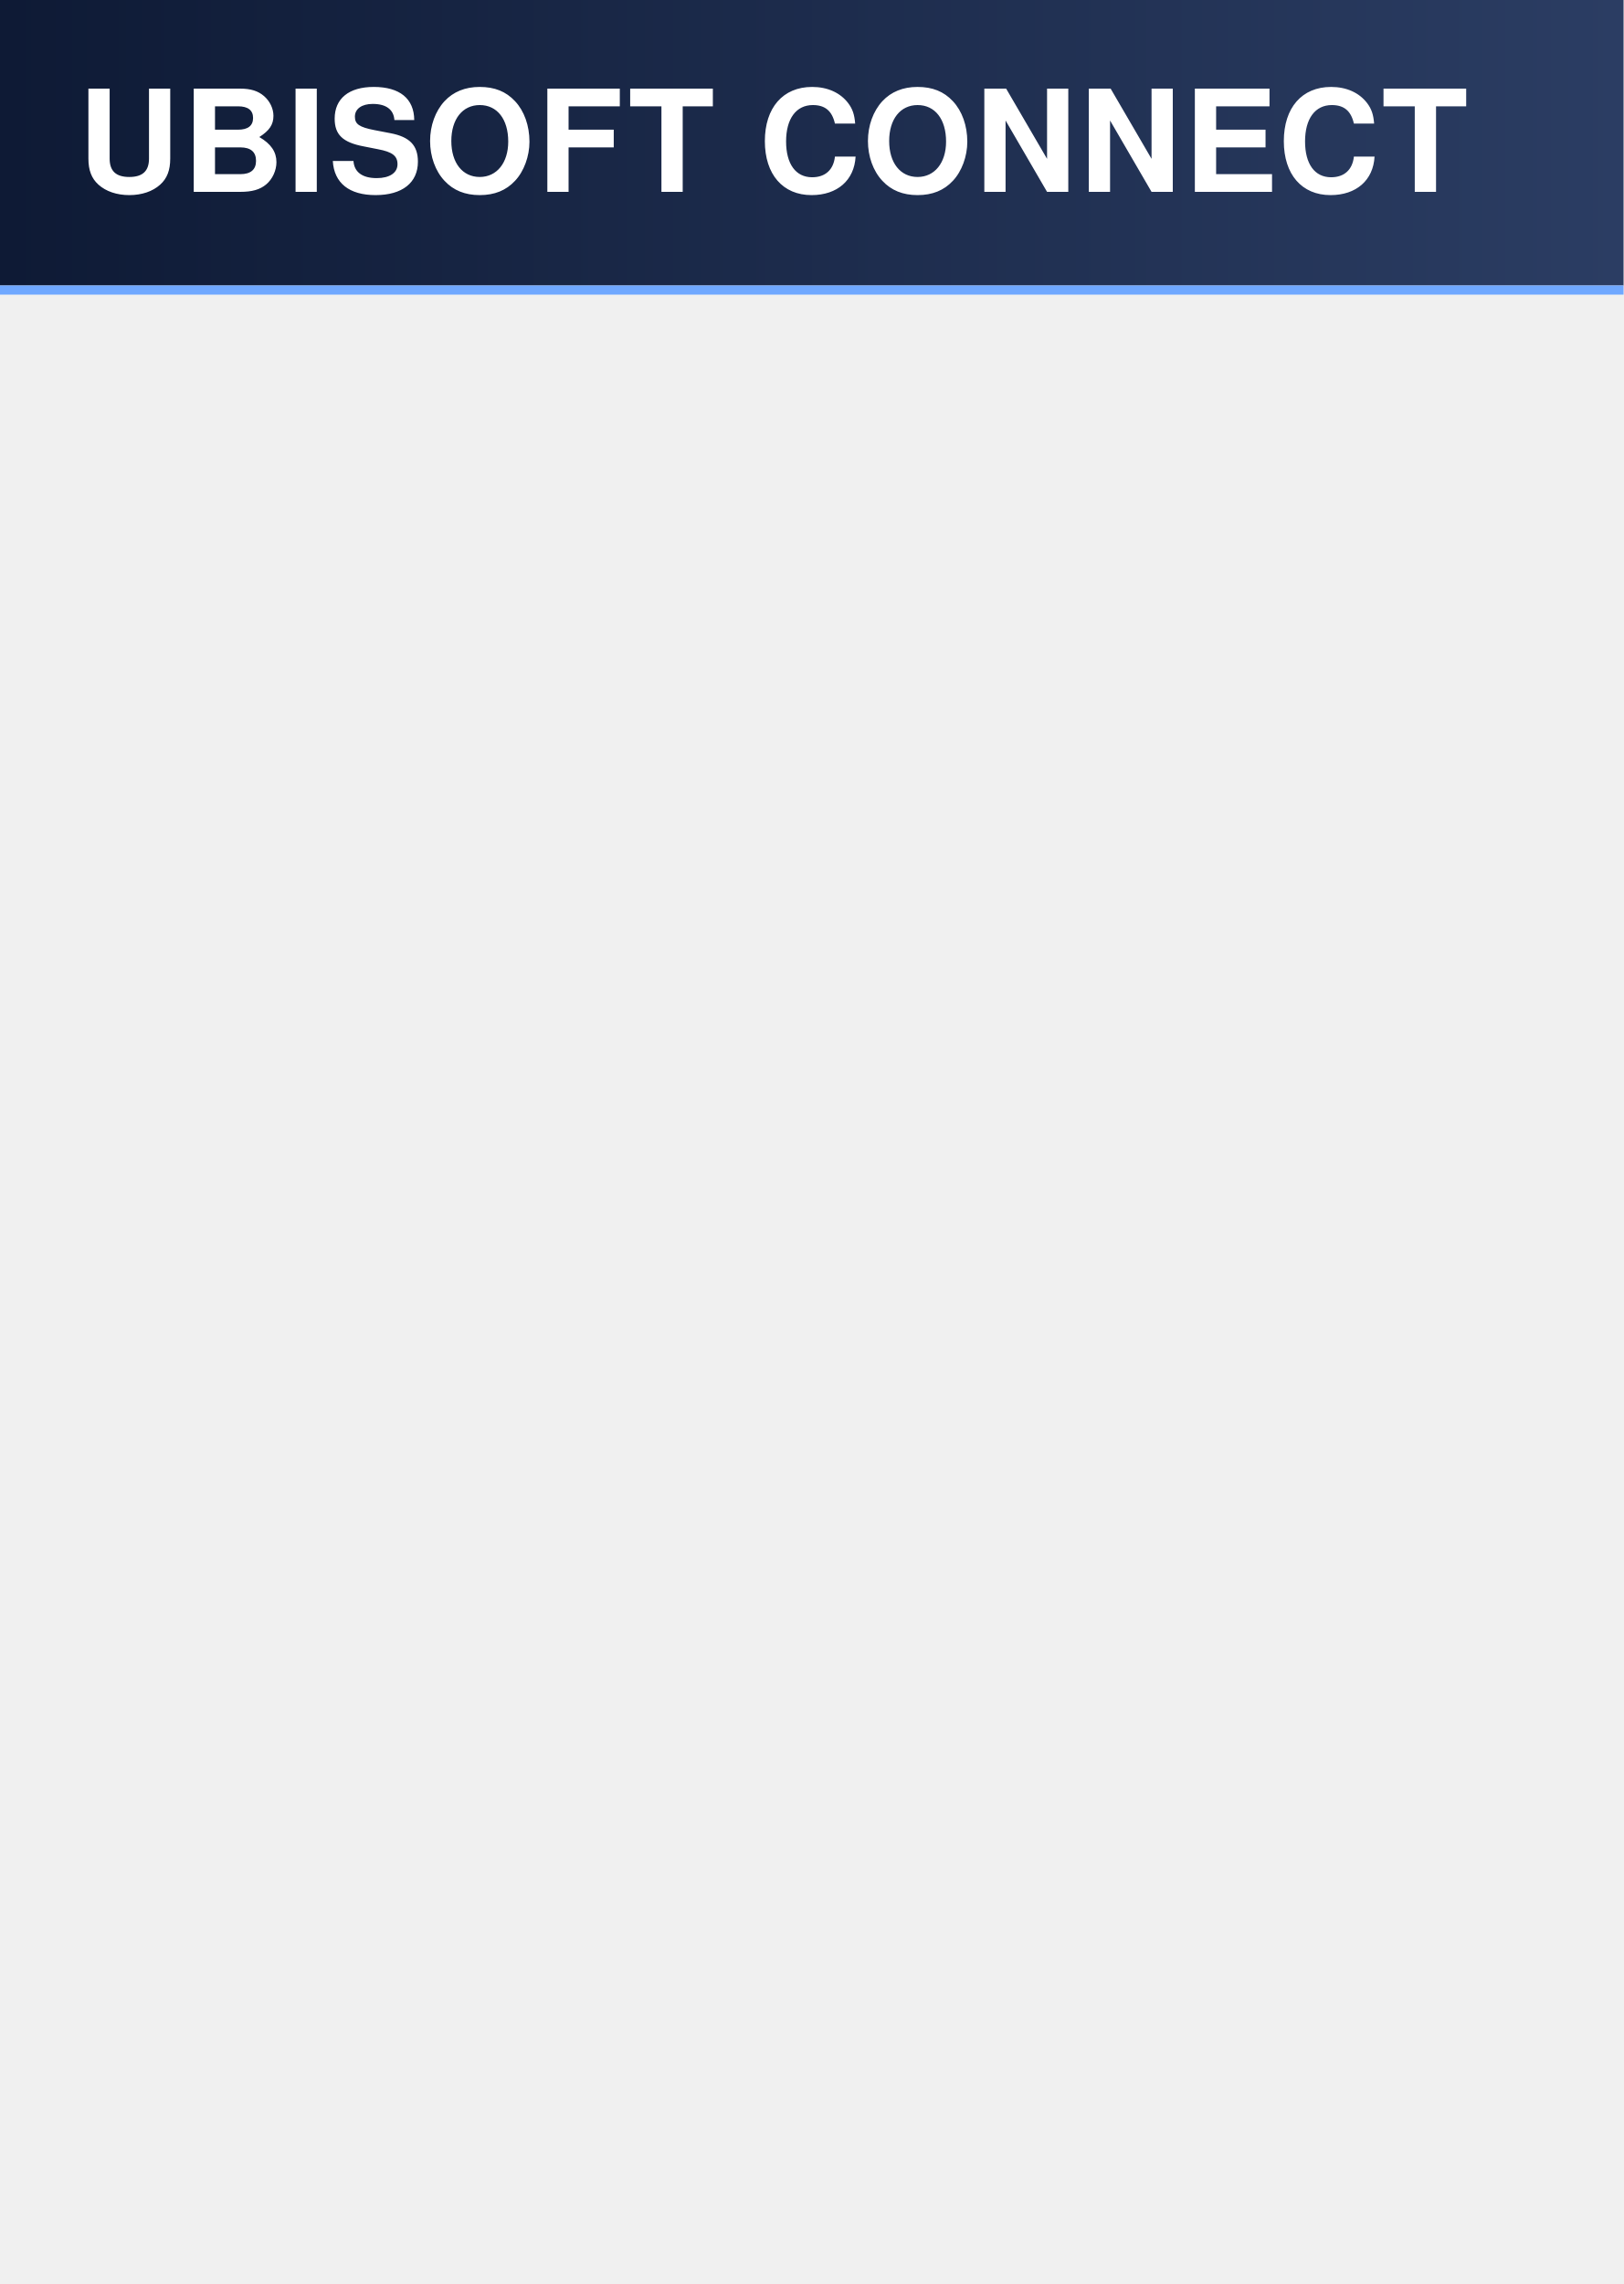
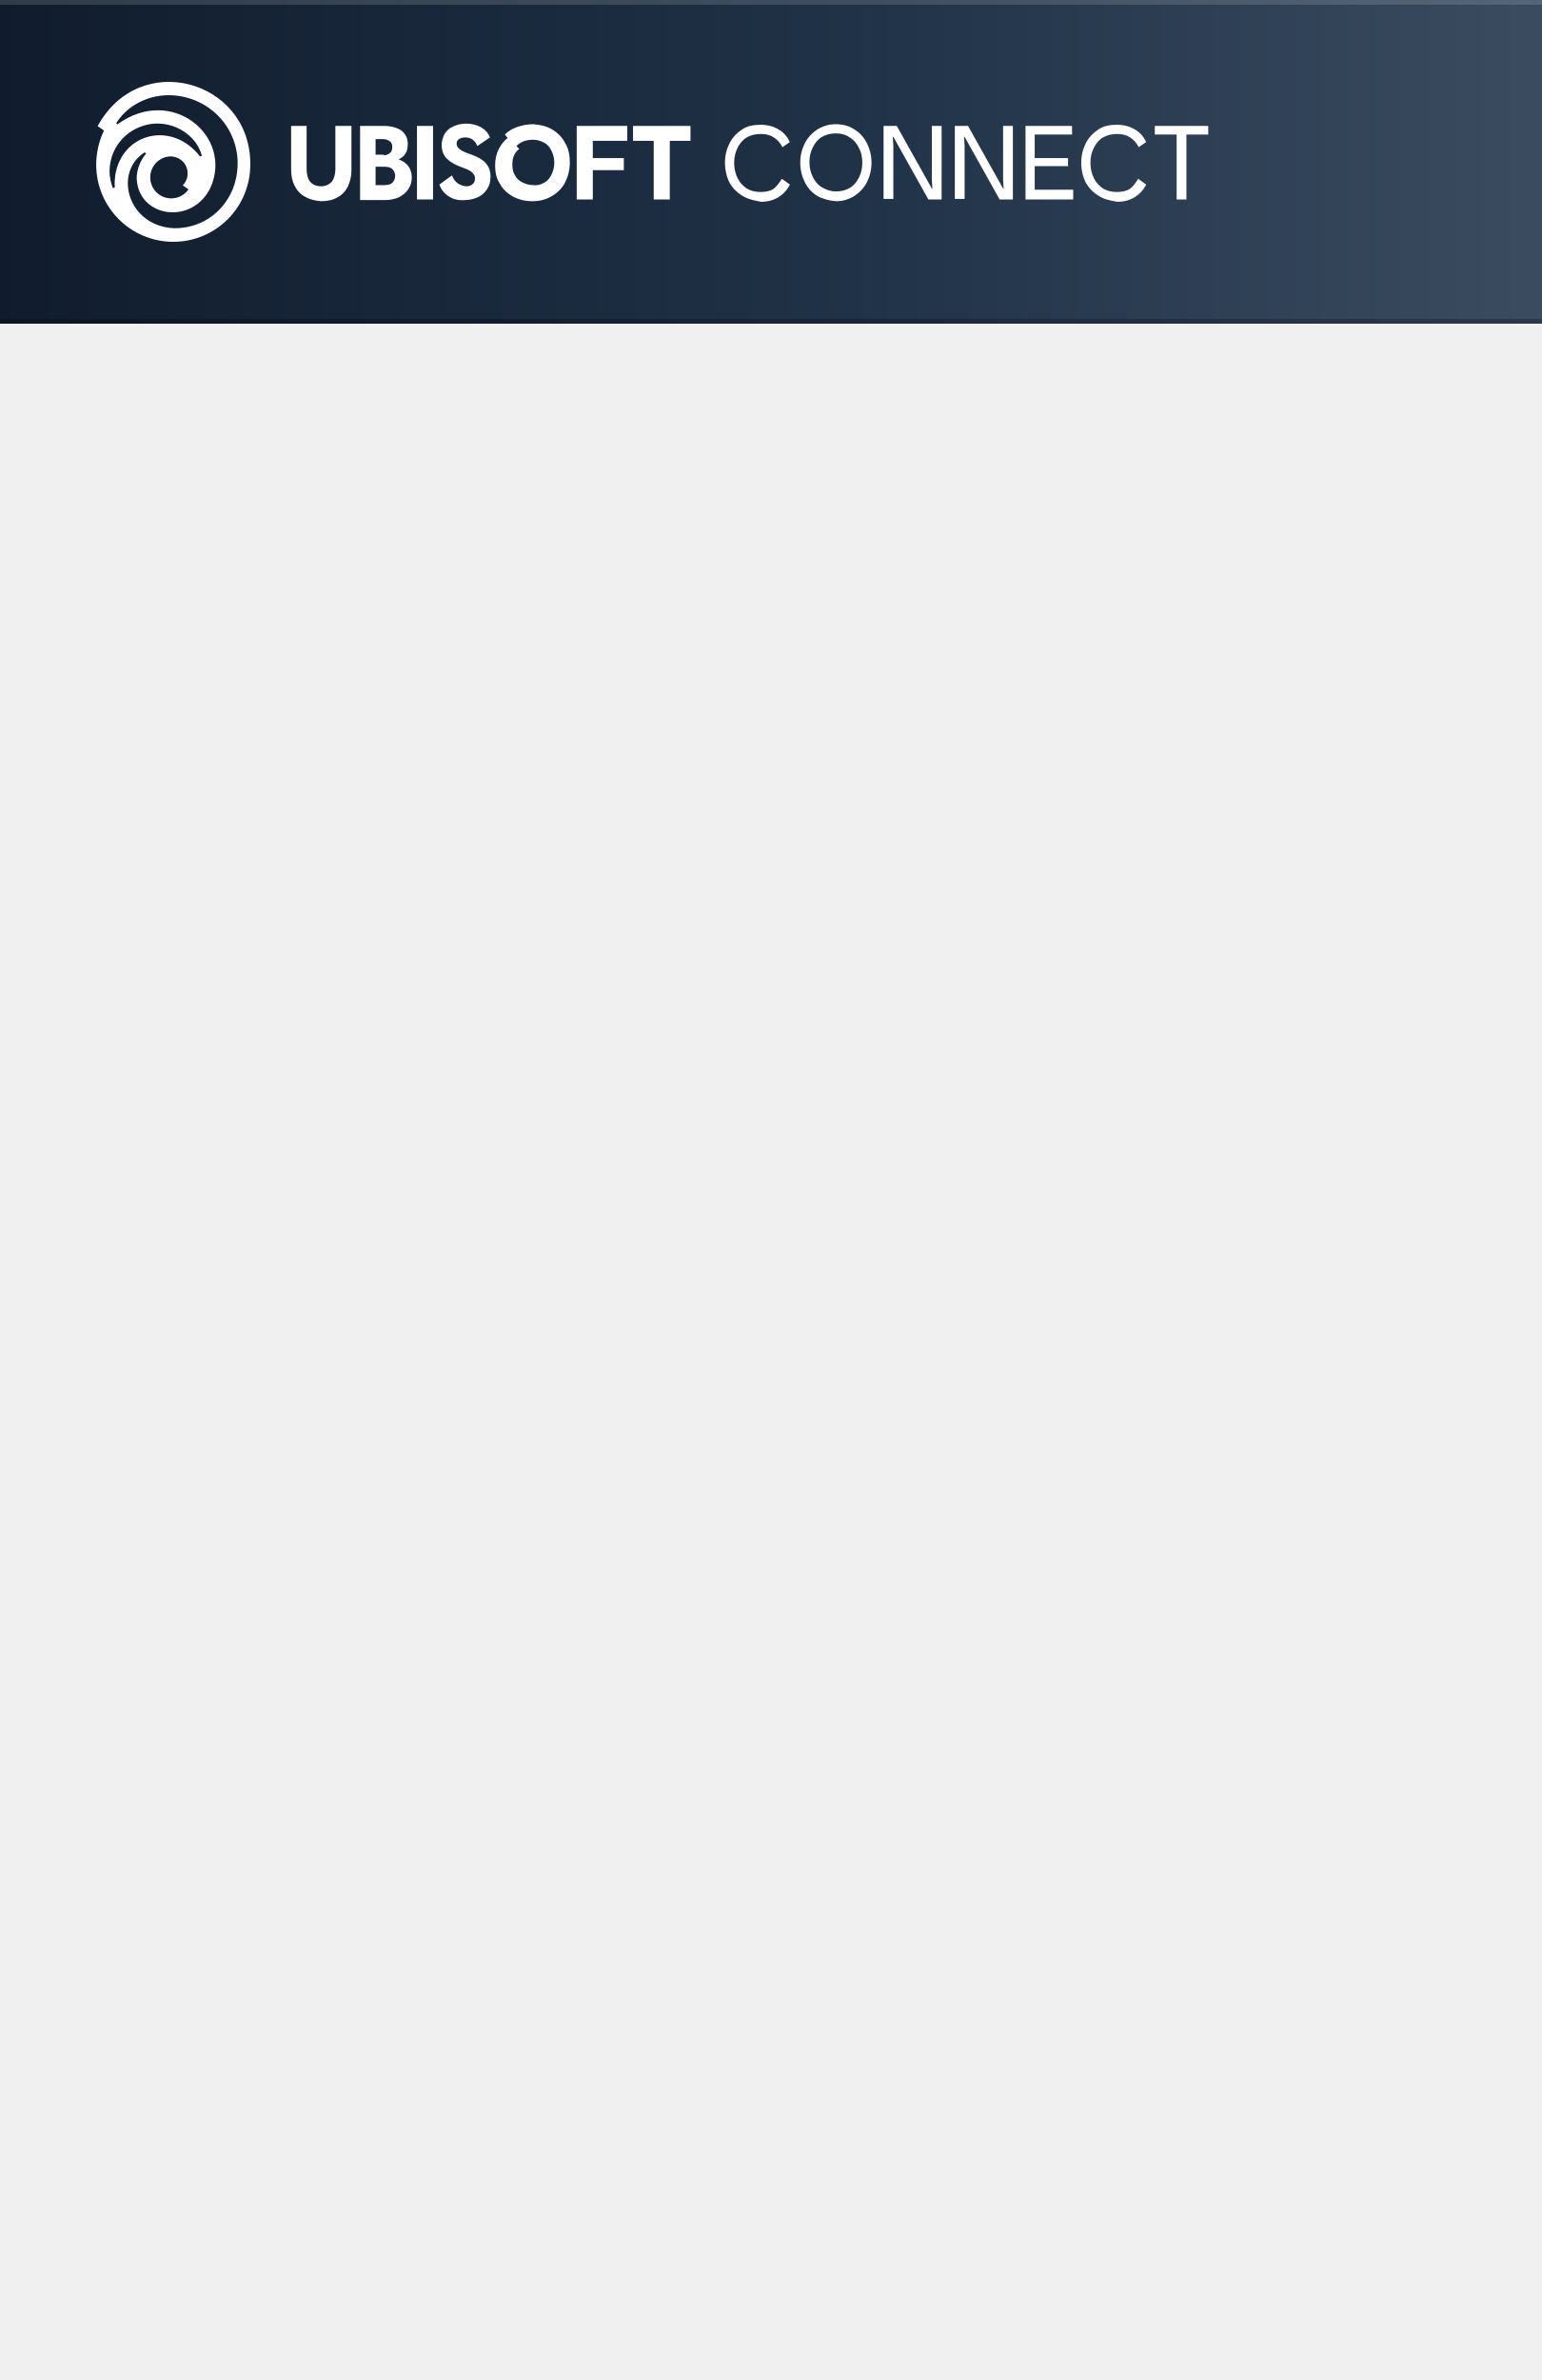
- <svg xmlns="http://www.w3.org/2000/svg" viewBox="0 0 711 1000" preserveAspectRatio="none">
+ <svg xmlns="http://www.w3.org/2000/svg" viewBox="0 0 648 1000" preserveAspectRatio="none">
  <defs>
-     <linearGradient id="g" x1="0" x2="1" y1="0" y2="0">
-       <stop offset="0" stop-color="#0e1a35" />
-       <stop offset="1" stop-color="#2b3d63" />
+     <linearGradient id="banner" x1="0" y1="0" x2="1" y2="0">
+       <stop stop-color="#101c2d" />
+       <stop offset=".55" stop-color="#203247" />
+       <stop offset="1" stop-color="#3b4c61" />
    </linearGradient>
  </defs>
-   <rect x="0" y="0" width="711" height="125" fill="url(#g)" />
-   <rect x="0" y="125" width="711" height="4" fill="#6fa8ff" />
-   <text x="34" y="84" font-family="Helvetica, Arial, sans-serif" font-size="62" font-weight="700" letter-spacing="1" fill="#ffffff">UBISOFT CONNECT</text>
+   <path fill="url(#banner)" d="M0 0h648v136H0z" />
+   <path fill="#fff" opacity=".14" d="M0 0h648v2H0z" />
+   <path fill="#000" opacity=".24" d="M0 134h648v2H0z" />
+   <g transform="translate(20 13.6) scale(.8)">
+     <svg x="24" y="26" width="84" height="84" viewBox="0 0 24 24" fill="#fff" preserveAspectRatio="xMinYMid meet">
+       <path d="M23.561 11.988C23.301-.304 6.954-4.89.656 6.634c.282.206.661.477.943.672a11.747 11.747 0 00-.976 3.067 11.885 11.885 0 00-.184 2.071C.439 18.818 5.621 24 12.005 24c6.385 0 11.556-5.17 11.556-11.556v-.455zm-20.27 2.06c-.152 1.246-.054 1.636-.054 1.788l-.282.098c-.108-.206-.37-.932-.488-1.908C2.163 10.308 4.7 6.96 8.57 6.33c3.544-.52 6.937 1.68 7.728 4.758l-.282.098c-.087-.087-.228-.336-.77-.878-4.281-4.281-11.002-2.32-11.956 3.74zm11.002 2.081a3.145 3.145 0 01-2.59 1.355 3.15 3.15 0 01-3.155-3.155 3.159 3.159 0 012.927-3.144c1.018-.043 1.972.51 2.416 1.398a2.58 2.58 0 01-.455 2.95c.293.205.575.4.856.595zm6.58.12c-1.669 3.782-5.106 5.766-8.77 5.712-7.034-.347-9.083-8.466-4.38-11.393l.207.206c-.076.108-.358.325-.791 1.182-.51 1.041-.672 2.081-.607 2.732.369 5.67 8.314 6.83 11.045 1.214C21.057 8.217 11.822.401 3.626 6.374l-.184-.184C5.599 2.808 9.816 1.3 13.837 2.309c6.147 1.55 9.453 7.956 7.035 13.94z" />
+     </svg>
+     <svg x="124" y="44" width="489" height="48" viewBox="0 0 162 15.5" fill="#fff" preserveAspectRatio="xMinYMid meet">
+       <g>
+         <path d="M3.7,13.8c-0.8-0.4-1.4-1.1-1.8-1.9c-0.4-0.8-0.6-1.7-0.6-2.8V1.5H4V9c0,0.9,0.2,1.7,0.6,2.2c0.4,0.5,1.1,0.8,1.9,0.8   c0.8,0,1.4-0.3,1.9-0.8C8.8,10.6,9,9.9,9,9V1.5h2.8v7.7c0,1-0.2,1.9-0.6,2.8c-0.4,0.8-1,1.5-1.8,1.9c-0.8,0.5-1.8,0.7-2.9,0.7   C5.4,14.5,4.5,14.3,3.7,13.8L3.7,13.8z M13.2,1.5h4.3c1.2,0,2.2,0.3,3,0.8c0.7,0.6,1.1,1.3,1.1,2.3c0,0.7-0.1,1.3-0.4,1.7   c-0.3,0.5-0.7,0.8-1.2,1c1.5,0.6,2.3,1.6,2.3,3.2c0,0.7-0.2,1.4-0.6,2c-0.4,0.6-0.9,1-1.6,1.4c-0.7,0.3-1.5,0.5-2.4,0.5h-4.4V1.5z    M17.4,6.6c0.4,0,0.8-0.1,1.1-0.4c0.3-0.2,0.4-0.6,0.4-1s-0.1-0.8-0.4-1c-0.3-0.2-0.6-0.4-1.1-0.4H16v2.7H17.4z M17.5,11.8   c0.6,0,1.1-0.1,1.4-0.4c0.3-0.3,0.5-0.7,0.5-1.2c0-0.5-0.2-0.9-0.5-1.2c-0.3-0.3-0.8-0.4-1.4-0.4H16v3.2H17.5z M23.2,1.5H26v12.8   h-2.8V1.5z M28.8,13.8c-0.8-0.5-1.4-1.2-1.7-2.1l2.2-1.6c0.2,0.6,0.5,1,1,1.4c0.5,0.3,1,0.5,1.5,0.5c0.5,0,0.8-0.1,1.1-0.4   c0.3-0.2,0.4-0.6,0.4-1c0-0.4-0.2-0.7-0.5-1C32.5,9.3,31.9,9,31,8.7c-1.1-0.4-2-0.9-2.6-1.5c-0.6-0.6-0.9-1.4-0.9-2.4   c0-0.7,0.2-1.3,0.5-1.9c0.4-0.6,0.8-1,1.5-1.3c0.6-0.3,1.4-0.5,2.2-0.5c1,0,1.8,0.2,2.6,0.6c0.7,0.4,1.3,1,1.6,1.8l-2.2,1.5   c-0.4-1-1.1-1.5-2.1-1.5c-0.4,0-0.8,0.1-1.1,0.3c-0.3,0.2-0.4,0.5-0.4,0.8c0,0.4,0.2,0.7,0.6,1c0.4,0.3,1.1,0.6,2,0.9   c1.1,0.4,2,0.9,2.5,1.5c0.5,0.6,0.8,1.3,0.8,2.3c0,0.9-0.2,1.6-0.6,2.2c-0.4,0.6-0.9,1.1-1.6,1.4c-0.7,0.3-1.4,0.5-2.2,0.5   C30.5,14.5,29.6,14.3,28.8,13.8L28.8,13.8z M46.7,2.1c1,0.6,1.8,1.4,2.3,2.4c0.6,1,0.8,2.1,0.8,3.4c0,1.2-0.3,2.4-0.8,3.4   c-0.5,1-1.3,1.8-2.3,2.4c-1,0.6-2.1,0.9-3.4,0.9c-1.3,0-2.4-0.3-3.4-0.8c-1-0.6-1.8-1.3-2.3-2.3c-0.6-0.9-0.8-2-0.8-3.1   c0-1.1,0.2-2,0.6-2.8c0.4-0.8,0.9-1.5,1.6-2L38.5,3c0.5-0.5,1.2-1,2.1-1.3c0.9-0.3,1.8-0.5,2.8-0.5C44.6,1.3,45.7,1.5,46.7,2.1   L46.7,2.1z M45.3,11.4c0.6-0.3,1-0.8,1.3-1.4c0.3-0.6,0.5-1.3,0.5-2.1c0-0.8-0.2-1.5-0.5-2.1c-0.3-0.6-0.7-1.1-1.3-1.4   c-0.6-0.3-1.2-0.5-1.9-0.5c-0.6,0-1.2,0.1-1.7,0.3c-0.5,0.2-0.9,0.5-1.2,0.8L41,5.5c-0.4,0.3-0.7,0.7-0.9,1.1   c-0.2,0.4-0.3,1-0.3,1.6c0,0.7,0.1,1.3,0.4,1.8c0.3,0.6,0.7,1,1.3,1.3c0.6,0.3,1.2,0.5,2,0.5C44.1,11.9,44.8,11.7,45.3,11.4   L45.3,11.4z M53.8,4.1v3h5.4v2.1h-5.4v5.1H51V1.5h8.8v2.6H53.8L53.8,4.1z M70.8,4.1h-3.6v10.2h-2.8V4.1h-3.6V1.5h10V4.1z    M79.9,13.7c-1-0.6-1.7-1.3-2.3-2.3c-0.5-1-0.8-2.2-0.8-3.5c0-1.3,0.3-2.4,0.8-3.4c0.5-1,1.3-1.8,2.2-2.4c0.9-0.6,2-0.8,3.2-0.8   c1.2,0,2.3,0.3,3.1,0.8c0.9,0.5,1.5,1.2,2,2.2l-1.3,0.9c-0.4-0.8-0.9-1.3-1.5-1.7c-0.6-0.4-1.3-0.6-2.3-0.6c-0.9,0-1.7,0.2-2.4,0.6   c-0.7,0.4-1.2,1-1.6,1.8c-0.4,0.8-0.6,1.6-0.6,2.6c0,1,0.2,1.9,0.6,2.7c0.4,0.8,0.9,1.3,1.6,1.8c0.7,0.4,1.5,0.6,2.4,0.6   c0.9,0,1.7-0.2,2.2-0.5c0.5-0.4,1-1,1.5-1.8l1.4,1c-0.5,1-1.2,1.7-2,2.2c-0.8,0.5-1.8,0.8-3,0.8C82,14.5,80.9,14.3,79.9,13.7   L79.9,13.7z M92.9,13.7c-1-0.6-1.7-1.4-2.2-2.4c-0.5-1-0.8-2.1-0.8-3.4c0-1.3,0.3-2.4,0.8-3.4c0.5-1,1.3-1.8,2.2-2.4   c1-0.6,2-0.9,3.2-0.9c1.2,0,2.3,0.3,3.2,0.9c1,0.6,1.7,1.4,2.2,2.4c0.5,1,0.8,2.1,0.8,3.4c0,1.3-0.3,2.4-0.8,3.4   c-0.5,1-1.3,1.8-2.2,2.4c-1,0.6-2,0.9-3.2,0.9C94.9,14.5,93.8,14.2,92.9,13.7L92.9,13.7z M98.5,12.3c0.7-0.4,1.2-1,1.6-1.8   c0.4-0.8,0.6-1.6,0.6-2.6c0-1-0.2-1.9-0.6-2.6c-0.4-0.8-0.9-1.4-1.6-1.8C97.8,3,97,2.8,96.1,2.8c-0.9,0-1.7,0.2-2.4,0.6   c-0.7,0.4-1.2,1-1.6,1.8c-0.4,0.8-0.6,1.6-0.6,2.6c0,1,0.2,1.8,0.6,2.6c0.4,0.8,0.9,1.4,1.6,1.8c0.7,0.4,1.5,0.7,2.4,0.7   C97,12.9,97.8,12.7,98.5,12.3L98.5,12.3z M104.4,1.5h2.3l6.1,10.9h0.1l-0.1-1.5V1.5h1.7v12.8h-2.3l-6.1-10.9H106l0.1,1.5v9.3h-1.7   L104.4,1.5L104.4,1.5z M116.8,1.5h2.3l6.1,10.9h0.1l-0.1-1.5V1.5h1.7v12.8h-2.3l-6.1-10.9h-0.1l0.1,1.5v9.3h-1.7L116.8,1.5   L116.8,1.5z M137.4,12.7v1.6h-8.3V1.5h8.1V3h-6.5v4.1h5.8v1.4h-5.8v4.1H137.4z M141.9,13.7c-1-0.6-1.7-1.3-2.3-2.3   c-0.5-1-0.8-2.2-0.8-3.5c0-1.3,0.3-2.4,0.8-3.4s1.3-1.8,2.2-2.4c0.9-0.6,2-0.8,3.2-0.8c1.2,0,2.3,0.3,3.1,0.8   c0.9,0.5,1.5,1.2,2,2.2l-1.3,0.9c-0.4-0.8-0.9-1.3-1.5-1.7c-0.6-0.4-1.3-0.6-2.3-0.6c-0.9,0-1.7,0.2-2.4,0.6   c-0.7,0.4-1.2,1-1.6,1.8c-0.4,0.8-0.6,1.6-0.6,2.6c0,1,0.2,1.9,0.6,2.7c0.4,0.8,0.9,1.3,1.6,1.8c0.7,0.4,1.5,0.6,2.4,0.6   c0.9,0,1.7-0.2,2.2-0.5c0.6-0.4,1-1,1.5-1.8l1.4,1c-0.5,1-1.2,1.7-2,2.2c-0.8,0.5-1.8,0.8-3,0.8C143.9,14.5,142.8,14.3,141.9,13.7   L141.9,13.7z M160.9,3h-3.8v11.3h-1.7V3h-3.8V1.5h9.3L160.9,3L160.9,3z M160.9,3" />
+       </g>
+     </svg>
+   </g>
</svg>
